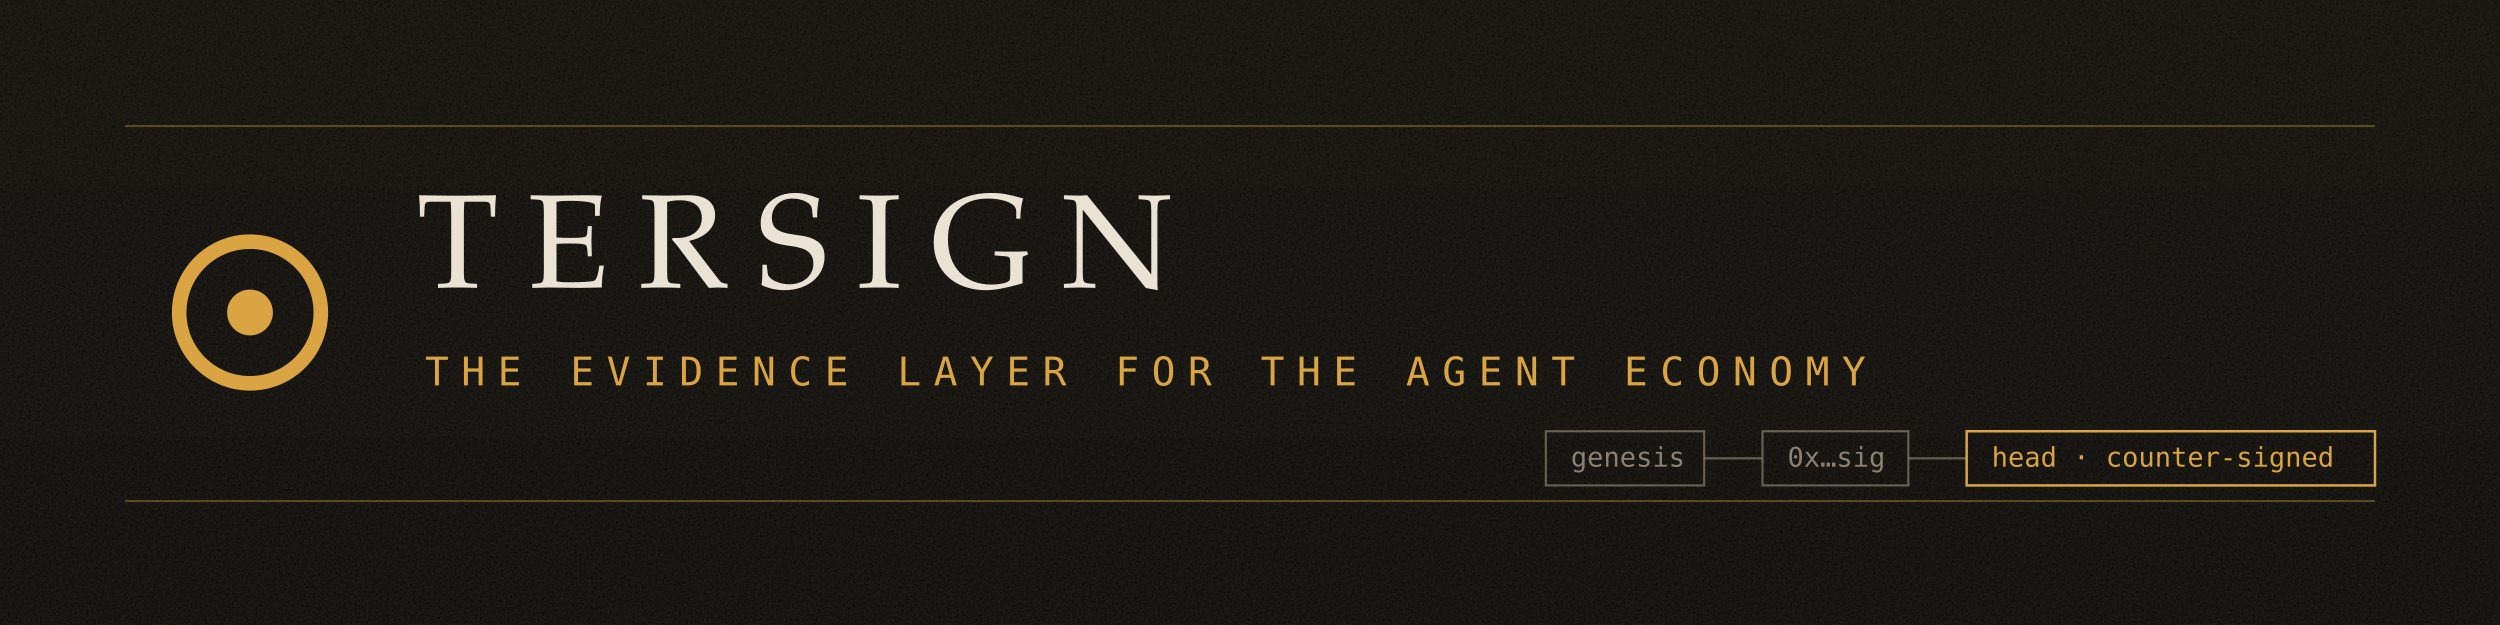
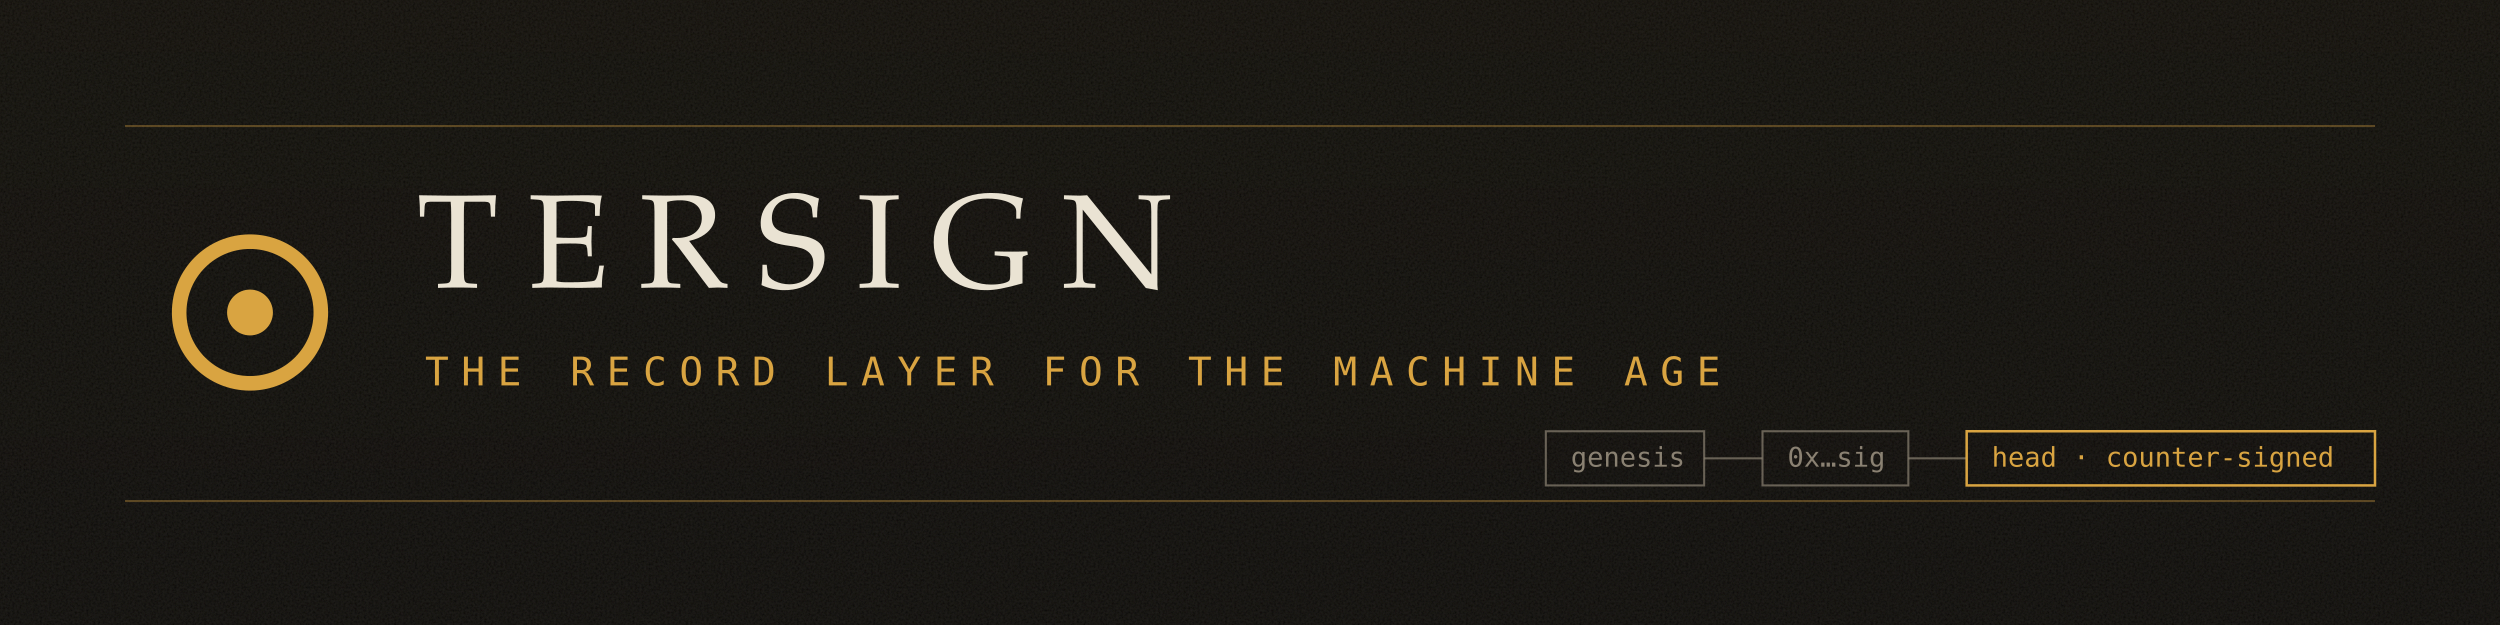
- <svg xmlns="http://www.w3.org/2000/svg" width="1200" height="300" viewBox="0 0 1200 300" role="img" aria-label="Tersign — the evidence layer for the agent economy">
+ <svg xmlns="http://www.w3.org/2000/svg" width="1200" height="300" viewBox="0 0 1200 300" role="img" aria-label="Tersign — the record layer for the machine age">
  <defs>
    <filter id="grain">
      <feTurbulence type="fractalNoise" baseFrequency="0.9" numOctaves="2" result="n" />
      <feColorMatrix in="n" type="matrix" values="0 0 0 0 0.9  0 0 0 0 0.85  0 0 0 0 0.75  0 0 0 0.035 0" />
      <feComposite operator="over" in2="SourceGraphic" />
    </filter>
    <linearGradient id="ink" x1="0" y1="0" x2="0" y2="1">
      <stop offset="0" stop-color="#141109" />
      <stop offset="1" stop-color="#0e0c09" />
    </linearGradient>
  </defs>
  <rect width="1200" height="300" fill="url(#ink)" />
  <rect width="1200" height="300" filter="url(#grain)" opacity="0.5" />
  <rect x="60" y="60" width="1080" height="1" fill="#d9a441" opacity="0.35" />
  <rect x="60" y="240" width="1080" height="1" fill="#d9a441" opacity="0.35" />
  <g transform="translate(120,150)">
    <circle r="34" fill="none" stroke="#d9a441" stroke-width="7" />
    <circle r="11" fill="#d9a441" />
  </g>
  <text x="200" y="138" font-family="Iowan Old Style, Palatino, Georgia, serif" font-size="64" letter-spacing="14" fill="#eae3d3">TERSIGN</text>
-   <text x="204" y="185" font-family="ui-monospace, SFMono-Regular, Menlo, monospace" font-size="19" letter-spacing="6" fill="#d9a441">THE EVIDENCE LAYER FOR THE AGENT ECONOMY</text>
+   <text x="204" y="185" font-family="ui-monospace, SFMono-Regular, Menlo, monospace" font-size="19" letter-spacing="6" fill="#d9a441">THE RECORD LAYER FOR THE MACHINE AGE</text>
  <g font-family="ui-monospace, SFMono-Regular, Menlo, monospace" font-size="13" fill="#8a8172">
    <rect x="742" y="207" width="76" height="26" fill="none" stroke="#8a8172" stroke-width="1" opacity="0.7" />
    <text x="754" y="224">genesis</text>
    <line x1="818" y1="220" x2="846" y2="220" stroke="#8a8172" stroke-width="1" opacity="0.7" />
    <rect x="846" y="207" width="70" height="26" fill="none" stroke="#8a8172" stroke-width="1" opacity="0.7" />
    <text x="858" y="224">0x…sig</text>
    <line x1="916" y1="220" x2="944" y2="220" stroke="#8a8172" stroke-width="1" opacity="0.7" />
    <rect x="944" y="207" width="196" height="26" fill="none" stroke="#d9a441" stroke-width="1.2" />
    <text x="956" y="224" fill="#d9a441">head · counter-signed</text>
  </g>
</svg>
